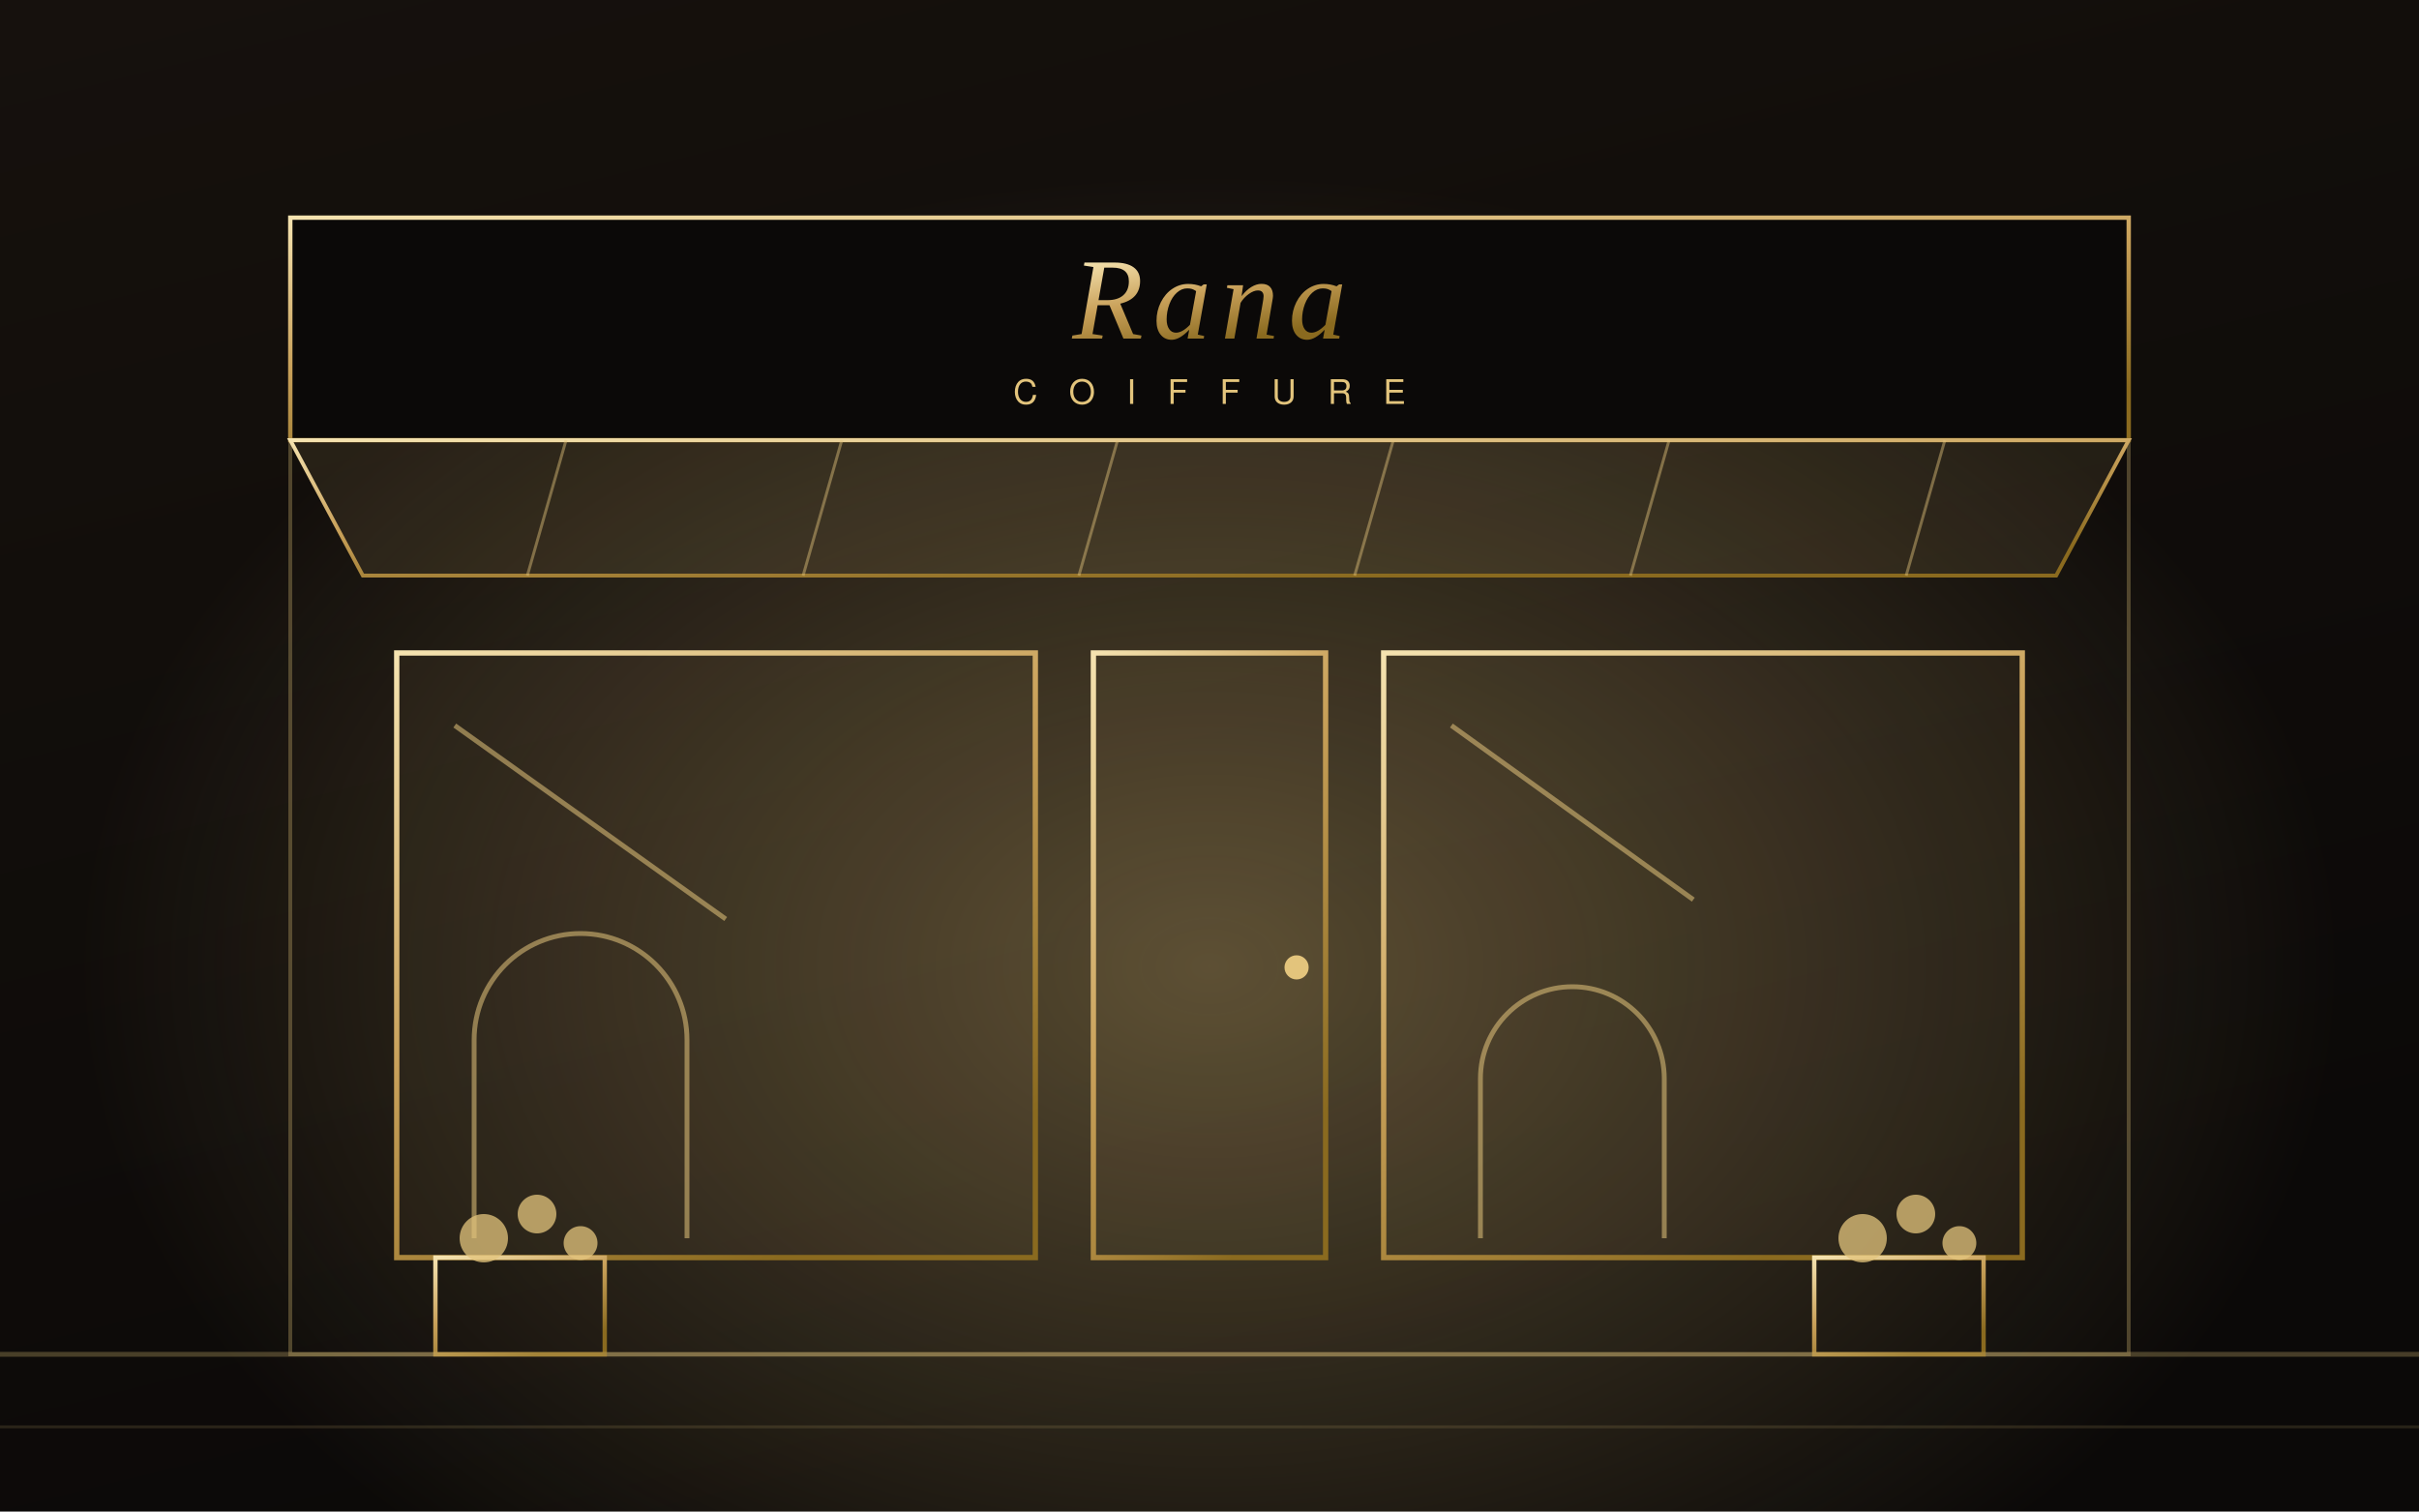
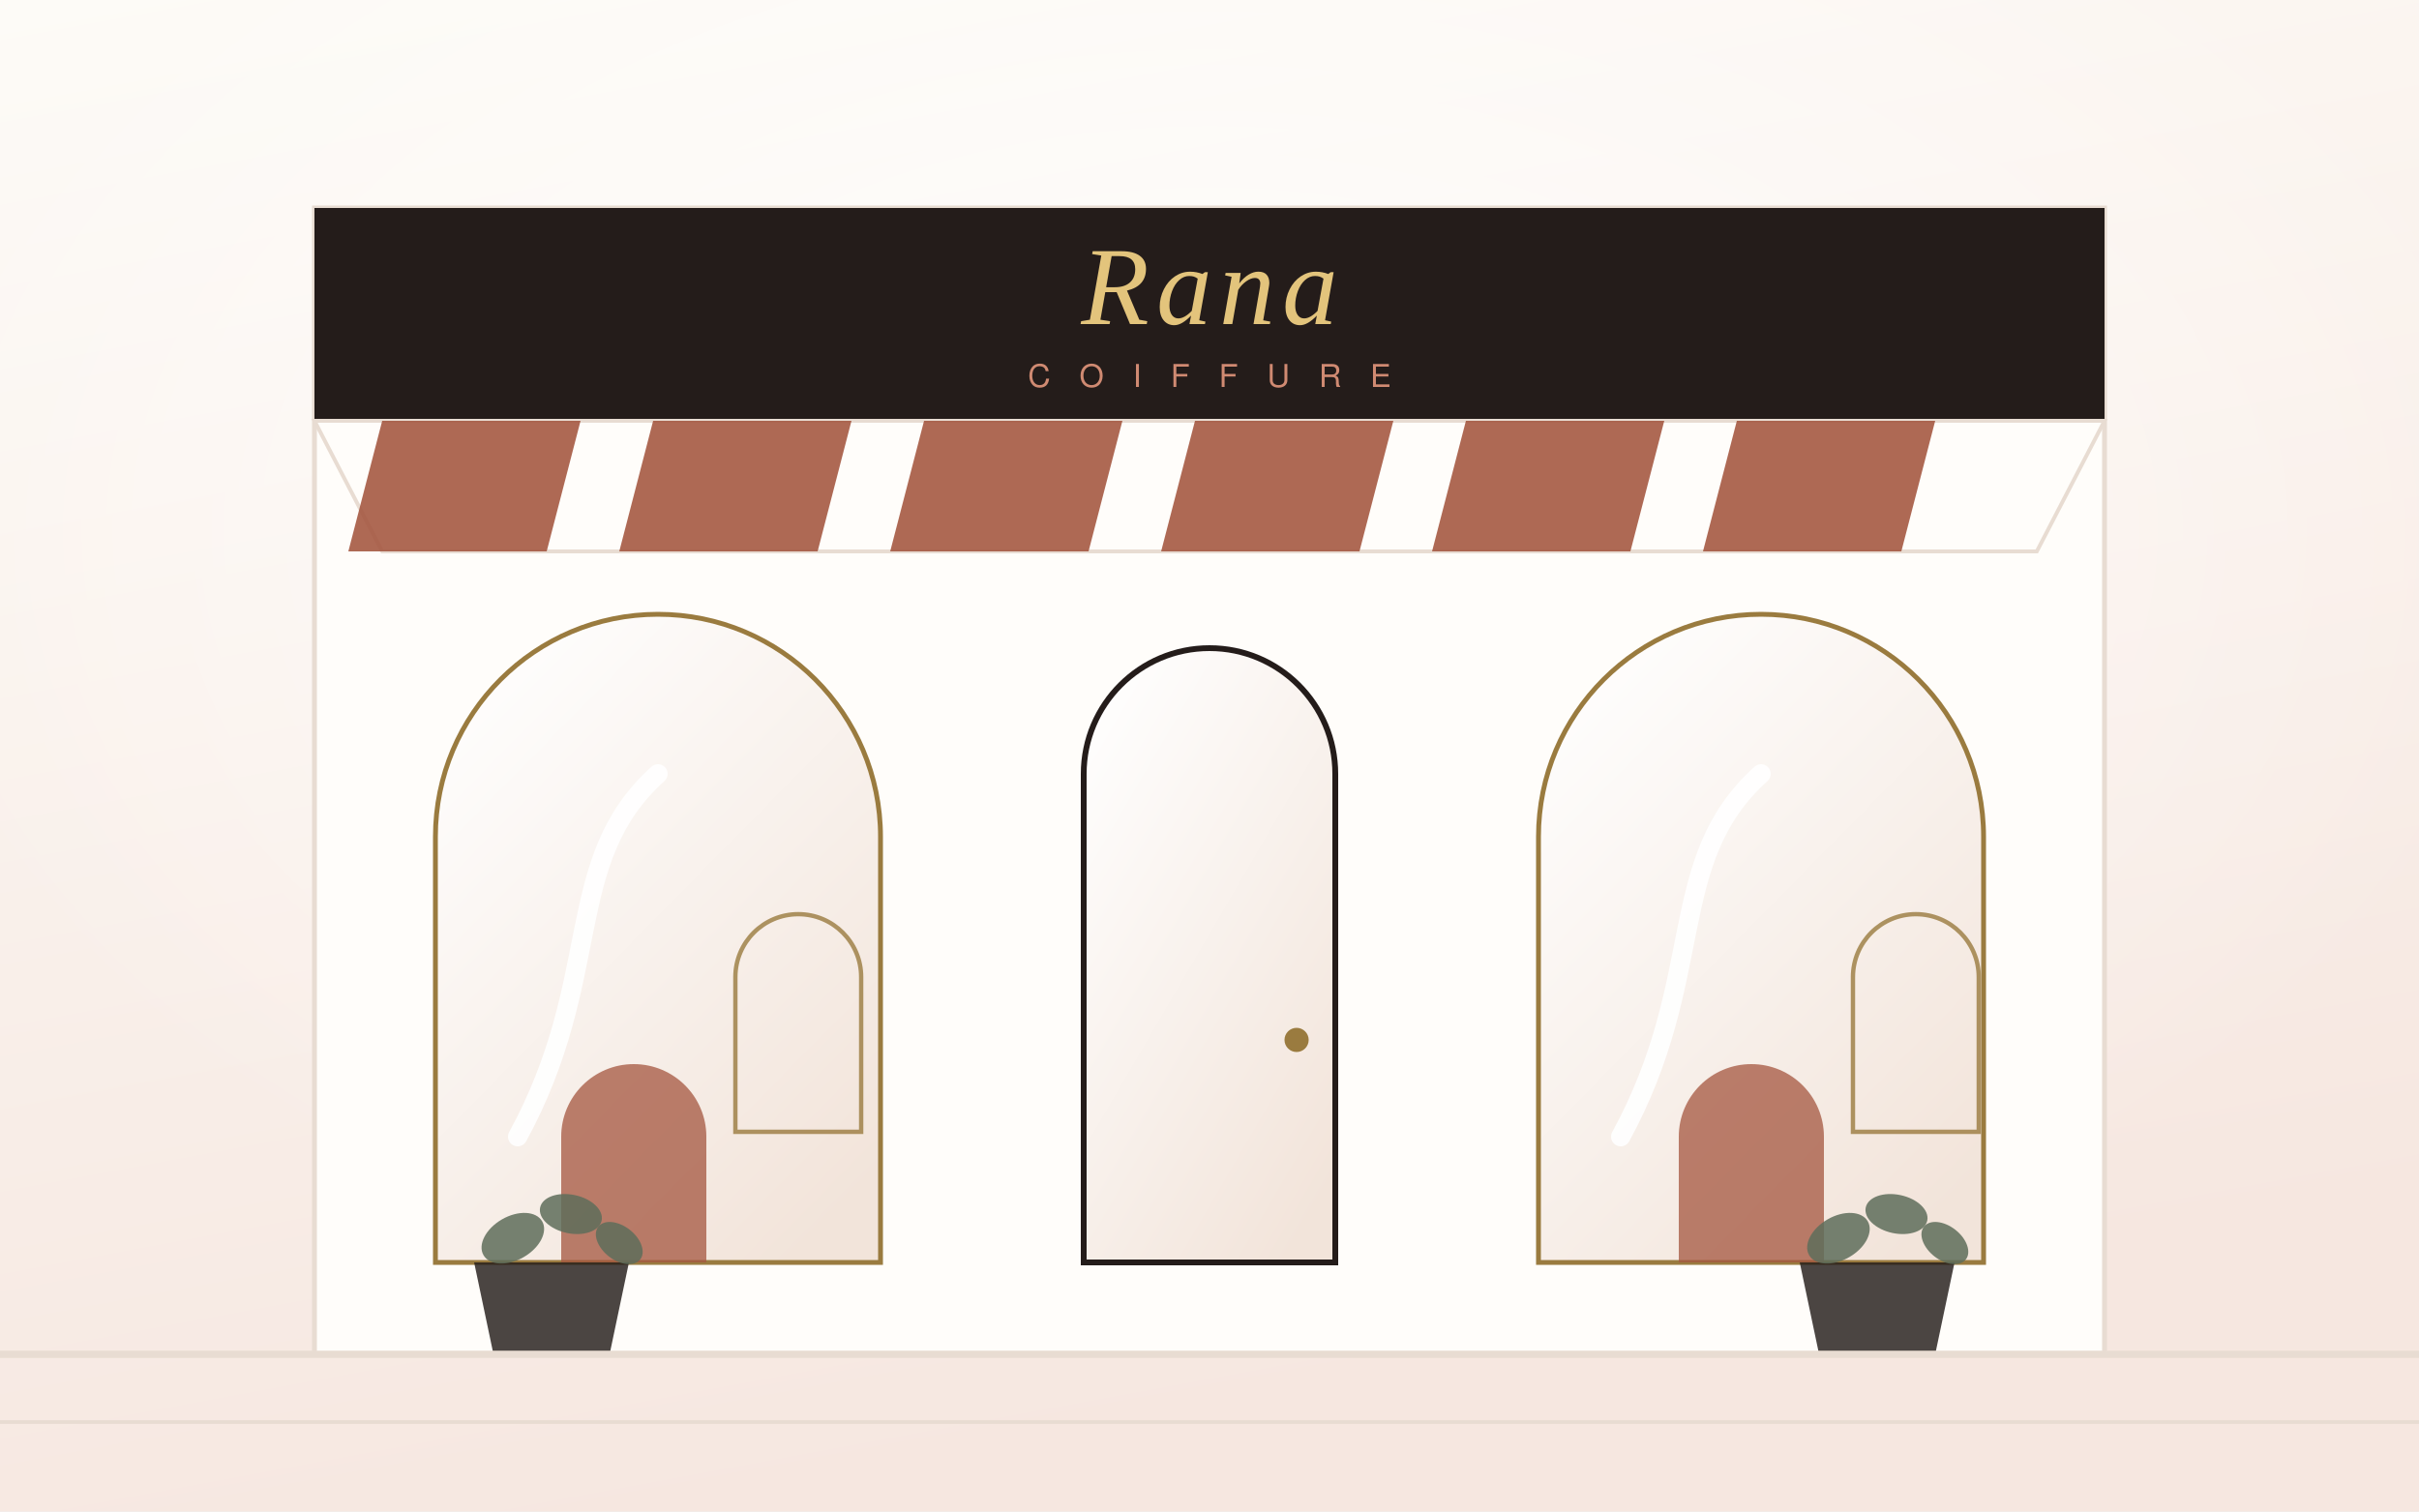
- <svg xmlns="http://www.w3.org/2000/svg" viewBox="0 0 1000 625" width="1000" height="625" preserveAspectRatio="xMidYMid slice" role="img" aria-label="La devanture du salon dessinée au trait d'or">
+ <svg xmlns="http://www.w3.org/2000/svg" viewBox="0 0 1000 625" width="1000" height="625" preserveAspectRatio="xMidYMid slice" role="img" aria-label="La devanture du salon au trait">
  <defs>
-     <linearGradient id="d-fond" x1="0" y1="0" x2="0.4" y2="1">
-       <stop offset="0" stop-color="#16110d" />
-       <stop offset="1" stop-color="#0b0908" />
+     <linearGradient id="d-ciel" x1="0" y1="0" x2="0.3" y2="1">
+       <stop offset="0" stop-color="#fdfbf7" />
+       <stop offset="1" stop-color="#f6e7e0" />
    </linearGradient>
-     <linearGradient id="d-or" x1="0" y1="0" x2="0.6" y2="1">
-       <stop offset="0" stop-color="#f5e3b0" />
-       <stop offset="0.5" stop-color="#c9a15a" />
-       <stop offset="1" stop-color="#8a6a1f" />
+     <radialGradient id="d-jour" cx="0.5" cy="0.35" r="0.55">
+       <stop offset="0" stop-color="#ffffff" stop-opacity="0.85" />
+       <stop offset="1" stop-color="#ffffff" stop-opacity="0" />
+     </radialGradient>
+     <linearGradient id="d-vitre" x1="0.1" y1="0" x2="0.8" y2="1">
+       <stop offset="0" stop-color="#ffffff" />
+       <stop offset="1" stop-color="#f2e4da" />
    </linearGradient>
-     <radialGradient id="d-lueur" cx="0.5" cy="0.5" r="0.5">
-       <stop offset="0" stop-color="#e3c47c" stop-opacity="0.34" />
-       <stop offset="1" stop-color="#e3c47c" stop-opacity="0" />
-     </radialGradient>
  </defs>
-   <rect width="1000" height="625" fill="url(#d-fond)" />
-   <ellipse cx="500" cy="400" rx="470" ry="330" fill="url(#d-lueur)" />
-   <rect x="120" y="90" width="760" height="470" fill="none" stroke="#e3c47c" stroke-opacity="0.3" stroke-width="1.6" />
-   <rect x="120" y="90" width="760" height="92" fill="#0b0908" stroke="url(#d-or)" stroke-width="1.8" />
-   <text x="500" y="140" text-anchor="middle" font-family="Cormorant Garamond, Cormorant, Garamond, Georgia, 'Times New Roman', serif" font-size="48" font-style="italic" font-weight="500" letter-spacing="4" fill="url(#d-or)">Rana</text>
-   <text x="500" y="167" text-anchor="middle" font-family="Helvetica Neue, Helvetica, Arial, sans-serif" font-size="14" font-weight="500" letter-spacing="13" fill="#e3c47c">COIFFURE</text>
-   <path d="M120 182 h760 l-30 56 H150 z" fill="#e3c47c" fill-opacity="0.1" stroke="url(#d-or)" stroke-width="1.6" />
-   <g stroke="#e3c47c" stroke-opacity="0.45" stroke-width="1.2">
-     <path d="M234 182 l-16 56" />
-     <path d="M348 182 l-16 56" />
-     <path d="M462 182 l-16 56" />
-     <path d="M576 182 l-16 56" />
-     <path d="M690 182 l-16 56" />
-     <path d="M804 182 l-16 56" />
+   <rect width="1000" height="625" fill="url(#d-ciel)" />
+   <rect width="1000" height="625" fill="url(#d-jour)" />
+   <rect x="130" y="86" width="740" height="474" fill="#fffdfa" stroke="#e8dcd2" stroke-width="2" />
+   <rect x="130" y="86" width="740" height="88" fill="#241c1a" />
+   <text x="500" y="134" text-anchor="middle" font-family="Cormorant Garamond, Cormorant, Garamond, Georgia, 'Times New Roman', serif" font-size="46" font-style="italic" font-weight="500" letter-spacing="3" fill="#e3c47c">Rana</text>
+   <text x="500" y="160" text-anchor="middle" font-family="Helvetica Neue, Helvetica, Arial, sans-serif" font-size="13" font-weight="500" letter-spacing="12" fill="#d08a72">COIFFURE</text>
+   <path d="M130 174 h740 l-28 54 H158 z" fill="#fffdfa" stroke="#e8dcd2" stroke-width="1.6" />
+   <g>
+     <path d="M158 174 h82 l-14 54 h-82 z" fill="#a4553f" fill-opacity="0.88" />
+     <path d="M270 174 h82 l-14 54 h-82 z" fill="#a4553f" fill-opacity="0.88" />
+     <path d="M382 174 h82 l-14 54 h-82 z" fill="#a4553f" fill-opacity="0.88" />
+     <path d="M494 174 h82 l-14 54 h-82 z" fill="#a4553f" fill-opacity="0.88" />
+     <path d="M606 174 h82 l-14 54 h-82 z" fill="#a4553f" fill-opacity="0.88" />
+     <path d="M718 174 h82 l-14 54 h-82 z" fill="#a4553f" fill-opacity="0.88" />
  </g>
-   <g fill="#e3c47c" fill-opacity="0.05" stroke="url(#d-or)" stroke-width="2.2">
-     <rect x="164" y="270" width="264" height="250" />
-     <rect x="572" y="270" width="264" height="250" />
-     <rect x="452" y="270" width="96" height="250" />
+   <path d="M180 522 V346 a92 92 0 0 1 184 0 V522 z" fill="url(#d-vitre)" stroke="#9a7b3f" stroke-width="2" />
+   <path d="M636 522 V346 a92 92 0 0 1 184 0 V522 z" fill="url(#d-vitre)" stroke="#9a7b3f" stroke-width="2" />
+   <path d="M448 522 V320 a52 52 0 0 1 104 0 V522 z" fill="url(#d-vitre)" stroke="#241c1a" stroke-width="2.4" />
+   <circle cx="536" cy="430" r="5" fill="#9a7b3f" />
+   <g fill="none" stroke="#ffffff" stroke-opacity="0.9" stroke-width="8" stroke-linecap="round">
+     <path d="M214 470 C 250 404, 232 356, 272 320" />
+     <path d="M670 470 C 706 404, 688 356, 728 320" />
  </g>
-   <circle cx="536" cy="400" r="5" fill="#e3c47c" />
-   <g fill="none" stroke="#e3c47c" stroke-opacity="0.55" stroke-width="2">
-     <path d="M196 512 V430 a44 44 0 0 1 88 0 V512" />
-     <path d="M612 512 V446 a38 38 0 0 1 76 0 V512" />
-     <path d="M188 300 L 300 380" />
-     <path d="M600 300 L 700 372" />
+   <g fill="#a4553f" fill-opacity="0.75">
+     <path d="M232 522 V470 a30 30 0 0 1 60 0 V522 z" />
+     <path d="M694 522 V470 a30 30 0 0 1 60 0 V522 z" />
  </g>
-   <g fill="none" stroke="url(#d-or)" stroke-width="1.8">
-     <rect x="180" y="520" width="70" height="40" />
-     <rect x="750" y="520" width="70" height="40" />
+   <g fill="none" stroke="#9a7b3f" stroke-width="1.8" stroke-opacity="0.8">
+     <path d="M304 468 V404 a26 26 0 0 1 52 0 V468 z" />
+     <path d="M766 468 V404 a26 26 0 0 1 52 0 V468 z" />
  </g>
-   <g fill="#e3c47c" fill-opacity="0.75">
-     <circle cx="200" cy="512" r="10" />
-     <circle cx="222" cy="502" r="8" />
-     <circle cx="240" cy="514" r="7" />
-     <circle cx="770" cy="512" r="10" />
-     <circle cx="792" cy="502" r="8" />
-     <circle cx="810" cy="514" r="7" />
+   <g fill="#241c1a" fill-opacity="0.82">
+     <path d="M196 522 h64 l-8 38 h-48 z" />
+     <path d="M744 522 h64 l-8 38 h-48 z" />
  </g>
-   <path d="M0 560 h1000" stroke="#e3c47c" stroke-opacity="0.28" stroke-width="2" />
-   <path d="M0 590 h1000" stroke="#e3c47c" stroke-opacity="0.14" stroke-width="1.2" />
+   <g fill="#5e6e5b" fill-opacity="0.85">
+     <ellipse cx="212" cy="512" rx="14" ry="9" transform="rotate(-30 212 512)" />
+     <ellipse cx="236" cy="502" rx="13" ry="8" transform="rotate(12 236 502)" />
+     <ellipse cx="256" cy="514" rx="11" ry="7" transform="rotate(38 256 514)" />
+     <ellipse cx="760" cy="512" rx="14" ry="9" transform="rotate(-30 760 512)" />
+     <ellipse cx="784" cy="502" rx="13" ry="8" transform="rotate(12 784 502)" />
+     <ellipse cx="804" cy="514" rx="11" ry="7" transform="rotate(38 804 514)" />
+   </g>
+   <path d="M0 560 h1000" stroke="#e8dcd2" stroke-width="3" />
+   <path d="M0 588 h1000" stroke="#e8dcd2" stroke-width="1.5" />
</svg>
